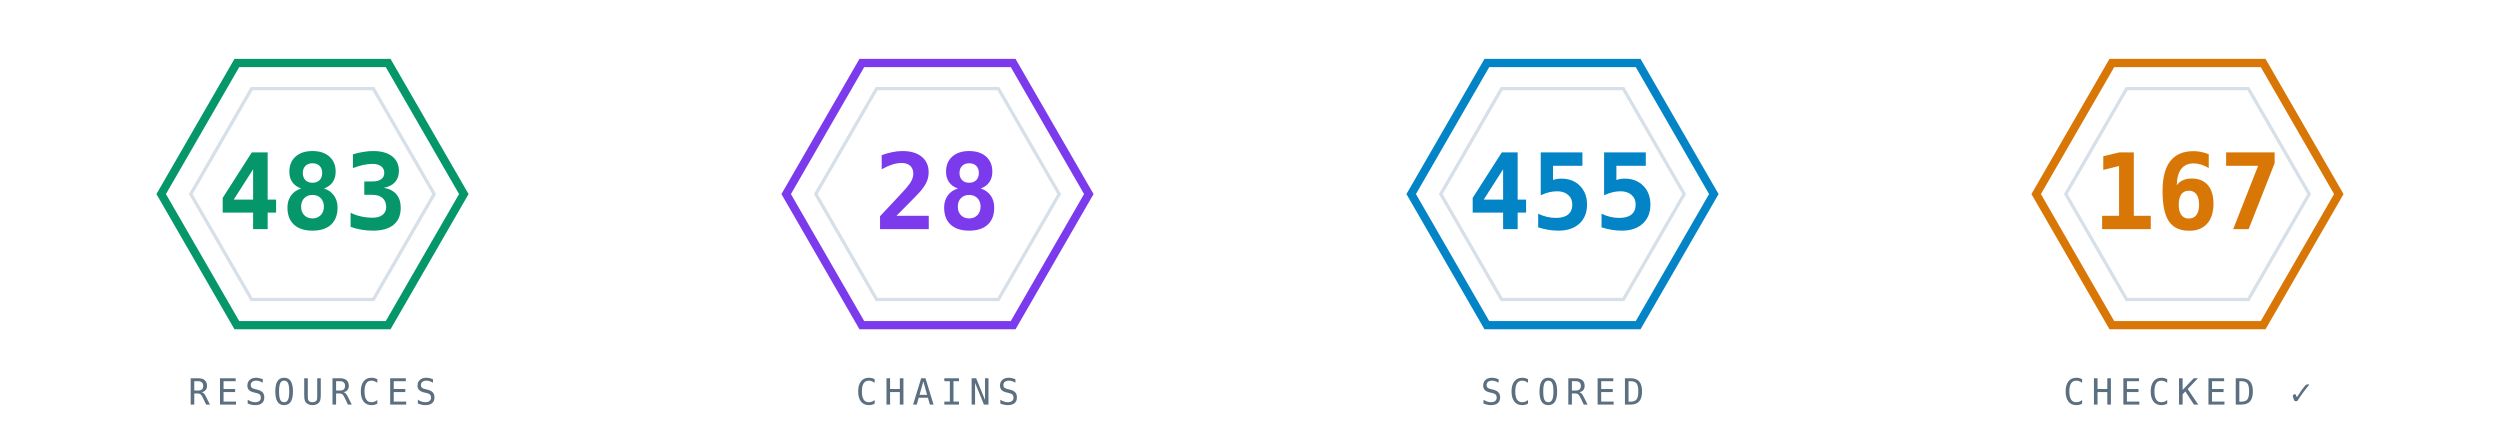
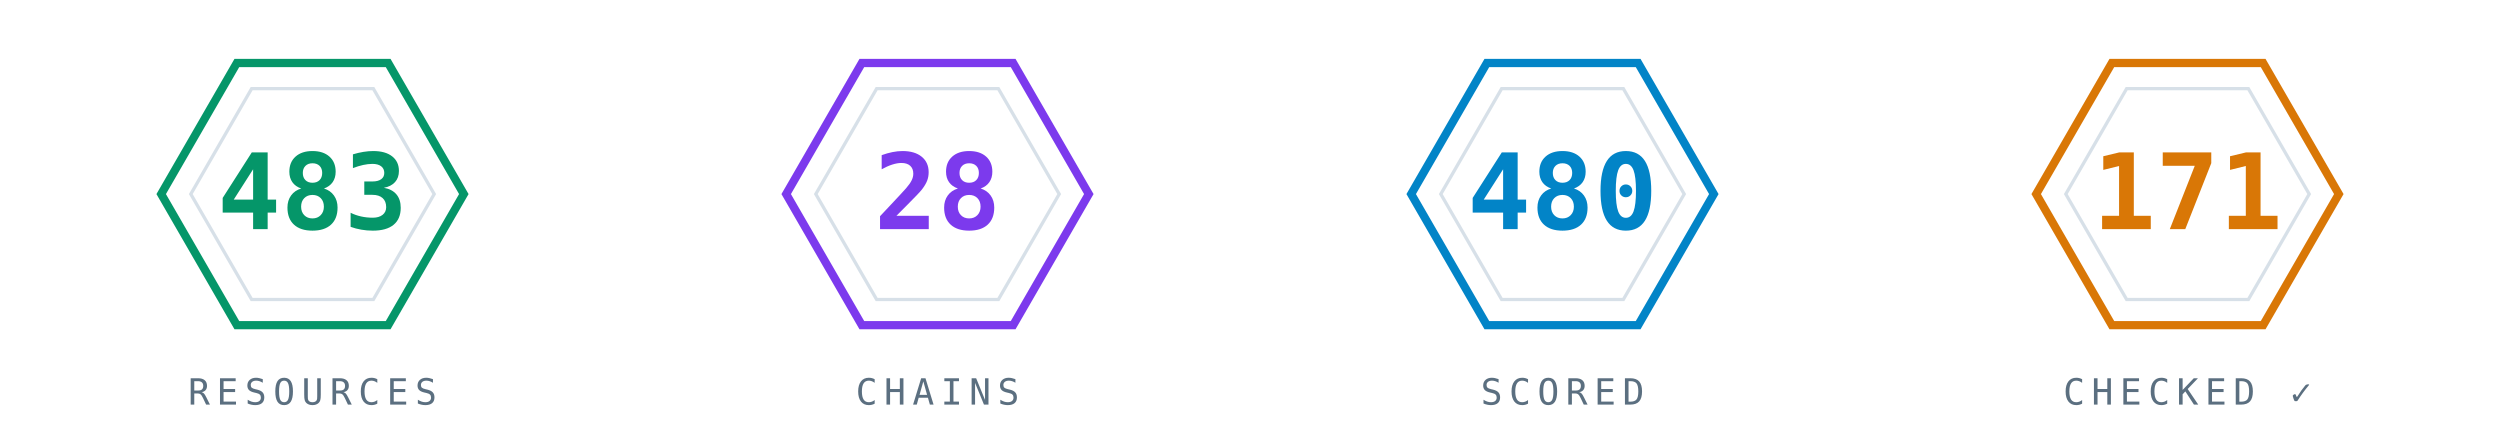
- <svg xmlns="http://www.w3.org/2000/svg" width="1520" height="260" viewBox="0 0 1520 260" role="img" aria-label="483 resources, 28 chains, 455 scored, 167 independently checked">
+ <svg xmlns="http://www.w3.org/2000/svg" width="1520" height="260" viewBox="0 0 1520 260" role="img" aria-label="483 resources, 28 chains, 480 scored, 171 independently checked">
  <g>
    <path d="M98.0 118.0 L144.0 38.3 L236.0 38.3 L282.0 118.0 L236.0 197.7 L144.0 197.7 Z" fill="none" stroke="#059669" stroke-width="5" />
    <path d="M116.0 118.0 L153.0 53.9 L227.0 53.9 L264.0 118.0 L227.0 182.1 L153.0 182.1 Z" fill="none" stroke="#d7e0e8" stroke-width="2" />
    <text x="190" y="139.333" text-anchor="middle" font-family="ui-monospace, SFMono-Regular, Menlo, monospace" font-size="64" font-weight="700" fill="#059669">483</text>
    <text x="190" y="246" text-anchor="middle" font-family="ui-monospace, SFMono-Regular, Menlo, monospace" font-size="22" letter-spacing="4" fill="#5b6f80">RESOURCES</text>
  </g>
  <g>
    <path d="M478.0 118.0 L524.0 38.3 L616.0 38.3 L662.0 118.0 L616.0 197.7 L524.0 197.7 Z" fill="none" stroke="#7c3aed" stroke-width="5" />
    <path d="M496.0 118.0 L533.0 53.9 L607.0 53.9 L644.0 118.0 L607.0 182.1 L533.0 182.1 Z" fill="none" stroke="#d7e0e8" stroke-width="2" />
    <text x="570" y="139.333" text-anchor="middle" font-family="ui-monospace, SFMono-Regular, Menlo, monospace" font-size="64" font-weight="700" fill="#7c3aed">28</text>
    <text x="570" y="246" text-anchor="middle" font-family="ui-monospace, SFMono-Regular, Menlo, monospace" font-size="22" letter-spacing="4" fill="#5b6f80">CHAINS</text>
  </g>
  <g>
    <path d="M858.0 118.0 L904.0 38.3 L996.0 38.3 L1042.0 118.0 L996.0 197.7 L904.0 197.7 Z" fill="none" stroke="#0284c7" stroke-width="5" />
    <path d="M876.0 118.0 L913.0 53.9 L987.0 53.9 L1024.0 118.0 L987.0 182.1 L913.0 182.1 Z" fill="none" stroke="#d7e0e8" stroke-width="2" />
-     <text x="950" y="139.333" text-anchor="middle" font-family="ui-monospace, SFMono-Regular, Menlo, monospace" font-size="64" font-weight="700" fill="#0284c7">455</text>
+     <text x="950" y="139.333" text-anchor="middle" font-family="ui-monospace, SFMono-Regular, Menlo, monospace" font-size="64" font-weight="700" fill="#0284c7">480</text>
    <text x="950" y="246" text-anchor="middle" font-family="ui-monospace, SFMono-Regular, Menlo, monospace" font-size="22" letter-spacing="4" fill="#5b6f80">SCORED</text>
  </g>
  <g>
    <path d="M1238.0 118.0 L1284.0 38.3 L1376.0 38.3 L1422.0 118.0 L1376.0 197.7 L1284.0 197.7 Z" fill="none" stroke="#d97706" stroke-width="5" />
    <path d="M1256.0 118.0 L1293.0 53.9 L1367.0 53.9 L1404.0 118.0 L1367.0 182.1 L1293.0 182.1 Z" fill="none" stroke="#d7e0e8" stroke-width="2" />
-     <text x="1330" y="139.333" text-anchor="middle" font-family="ui-monospace, SFMono-Regular, Menlo, monospace" font-size="64" font-weight="700" fill="#d97706">167</text>
+     <text x="1330" y="139.333" text-anchor="middle" font-family="ui-monospace, SFMono-Regular, Menlo, monospace" font-size="64" font-weight="700" fill="#d97706">171</text>
    <text x="1330" y="246" text-anchor="middle" font-family="ui-monospace, SFMono-Regular, Menlo, monospace" font-size="22" letter-spacing="4" fill="#5b6f80">CHECKED ✓</text>
  </g>
</svg>
